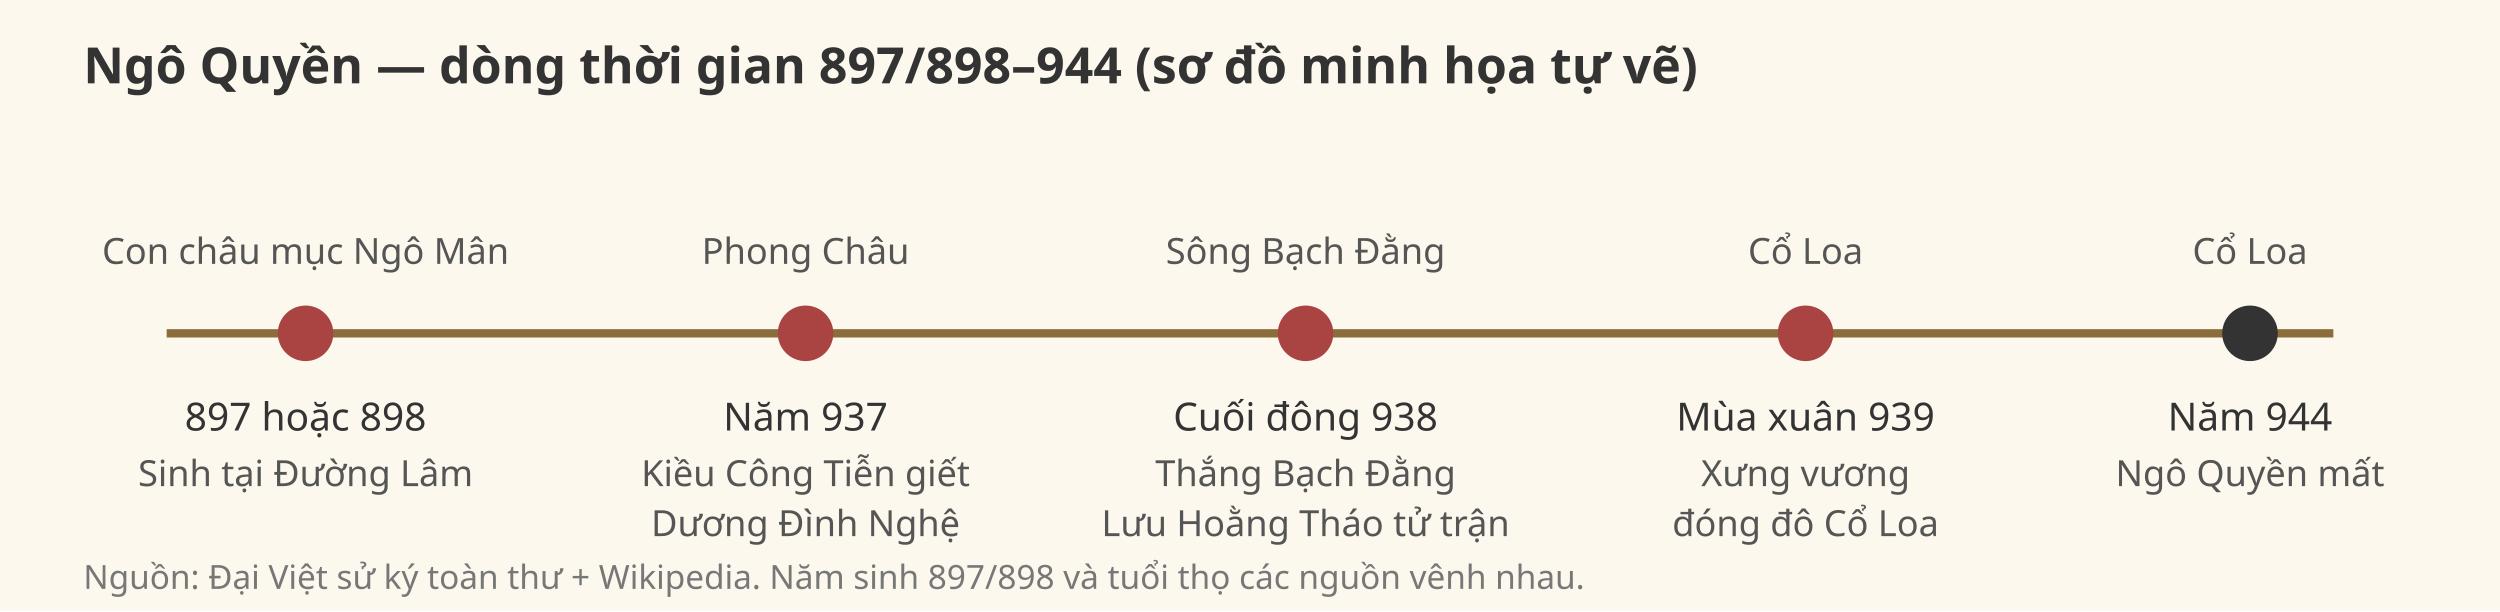
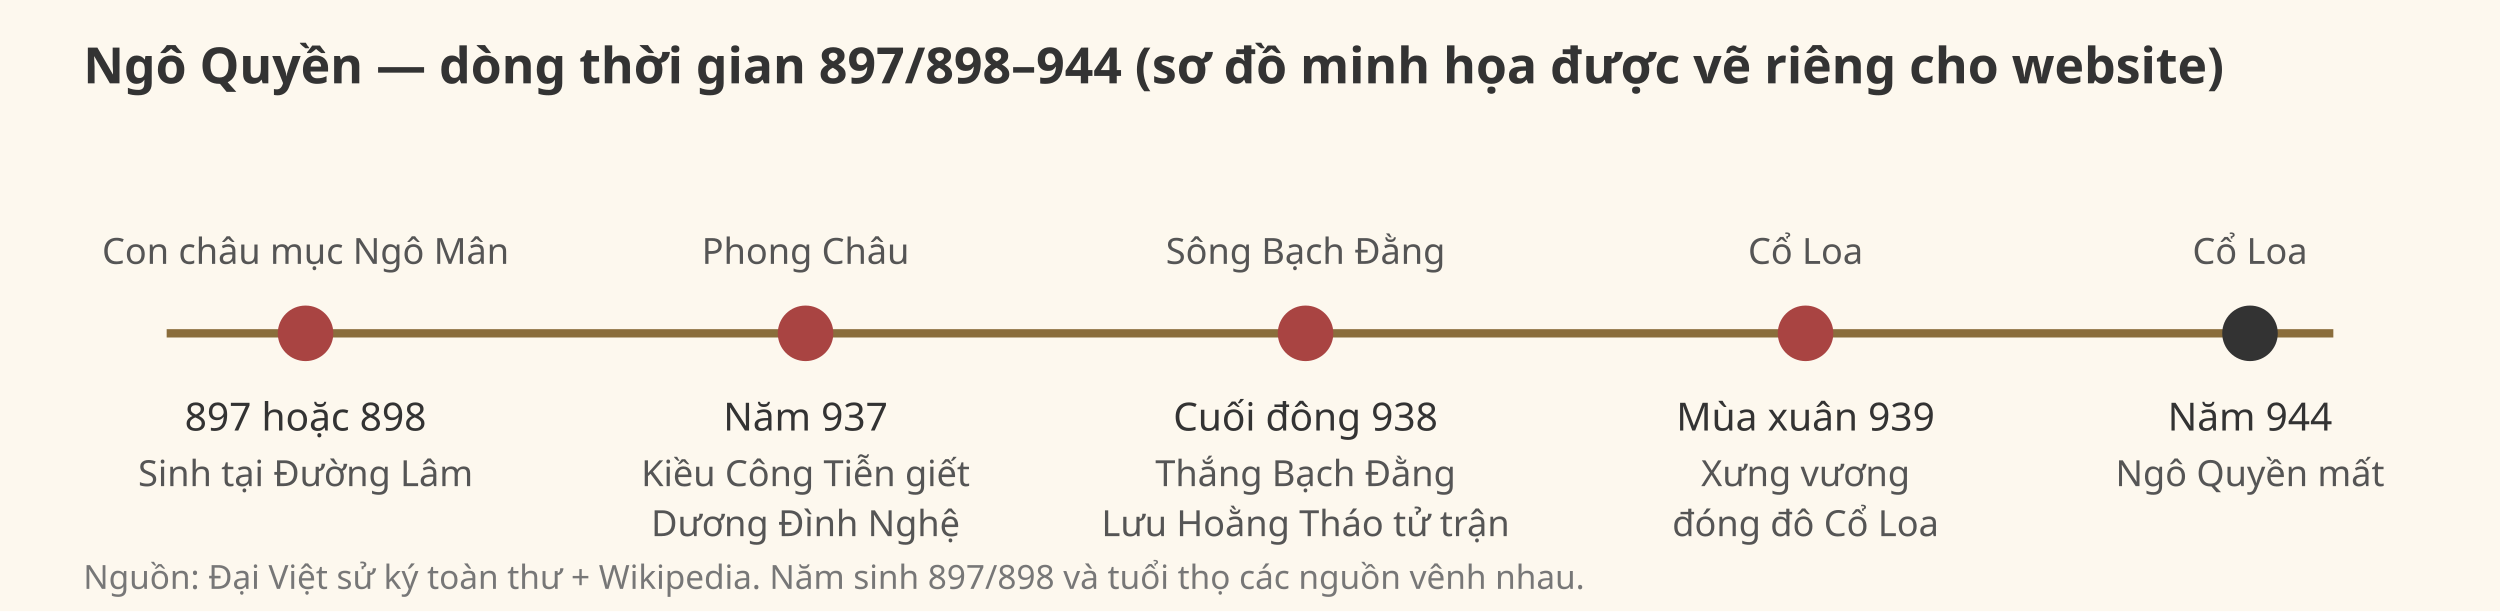
<svg xmlns="http://www.w3.org/2000/svg" width="900" height="220" viewBox="0 0 900 220" role="img" aria-label="Sơ đồ dòng thời gian Ngô Quyền năm 897 hoặc 898 đến năm 944">
  <rect width="900" height="220" fill="#fdf8ee" />
-   <text x="30" y="30" font-family="sans-serif" font-size="18" font-weight="bold" fill="#333">Ngô Quyền — dòng thời gian 897/898–944 (sơ đồ minh họa tự vẽ)</text>
+   <text x="30" y="30" font-family="sans-serif" font-size="18" font-weight="bold" fill="#333">Ngô Quyền — dòng thời gian 897/898–944 (sơ đồ minh họa được vẽ riêng cho website)</text>
  <line x1="60" y1="120" x2="840" y2="120" stroke="#8a6d3b" stroke-width="3" />
  <circle cx="110" cy="120" r="10" fill="#a94442" />
  <text x="110" y="155" text-anchor="middle" font-family="sans-serif" font-size="14" fill="#333">897 hoặc 898</text>
  <text x="110" y="175" text-anchor="middle" font-family="sans-serif" font-size="13" fill="#555">Sinh tại Đường Lâm</text>
  <text x="110" y="95" text-anchor="middle" font-family="sans-serif" font-size="13" fill="#555">Con châu mục Ngô Mân</text>
  <circle cx="290" cy="120" r="10" fill="#a94442" />
  <text x="290" y="155" text-anchor="middle" font-family="sans-serif" font-size="14" fill="#333">Năm 937</text>
  <text x="290" y="175" text-anchor="middle" font-family="sans-serif" font-size="13" fill="#555">Kiều Công Tiễn giết</text>
  <text x="290" y="193" text-anchor="middle" font-family="sans-serif" font-size="13" fill="#555">Dương Đình Nghệ</text>
  <text x="290" y="95" text-anchor="middle" font-family="sans-serif" font-size="13" fill="#555">Phong Châu</text>
  <circle cx="470" cy="120" r="10" fill="#a94442" />
  <text x="470" y="155" text-anchor="middle" font-family="sans-serif" font-size="14" fill="#333">Cuối đông 938</text>
  <text x="470" y="175" text-anchor="middle" font-family="sans-serif" font-size="13" fill="#555">Thắng Bạch Đằng</text>
  <text x="470" y="193" text-anchor="middle" font-family="sans-serif" font-size="13" fill="#555">Lưu Hoằng Tháo tử trận</text>
  <text x="470" y="95" text-anchor="middle" font-family="sans-serif" font-size="13" fill="#555">Sông Bạch Đằng</text>
  <circle cx="650" cy="120" r="10" fill="#a94442" />
  <text x="650" y="155" text-anchor="middle" font-family="sans-serif" font-size="14" fill="#333">Mùa xuân 939</text>
  <text x="650" y="175" text-anchor="middle" font-family="sans-serif" font-size="13" fill="#555">Xưng vương</text>
  <text x="650" y="193" text-anchor="middle" font-family="sans-serif" font-size="13" fill="#555">đóng đô Cổ Loa</text>
  <text x="650" y="95" text-anchor="middle" font-family="sans-serif" font-size="13" fill="#555">Cổ Loa</text>
  <circle cx="810" cy="120" r="10" fill="#333" />
  <text x="810" y="155" text-anchor="middle" font-family="sans-serif" font-size="14" fill="#333">Năm 944</text>
  <text x="810" y="175" text-anchor="middle" font-family="sans-serif" font-size="13" fill="#555">Ngô Quyền mất</text>
  <text x="810" y="95" text-anchor="middle" font-family="sans-serif" font-size="13" fill="#555">Cổ Loa</text>
  <text x="30" y="212" font-family="sans-serif" font-size="12" fill="#777">Nguồn: Đại Việt sử ký toàn thư + Wikipedia. Năm sinh 897/898 và tuổi thọ các nguồn vênh nhau.</text>
</svg>
